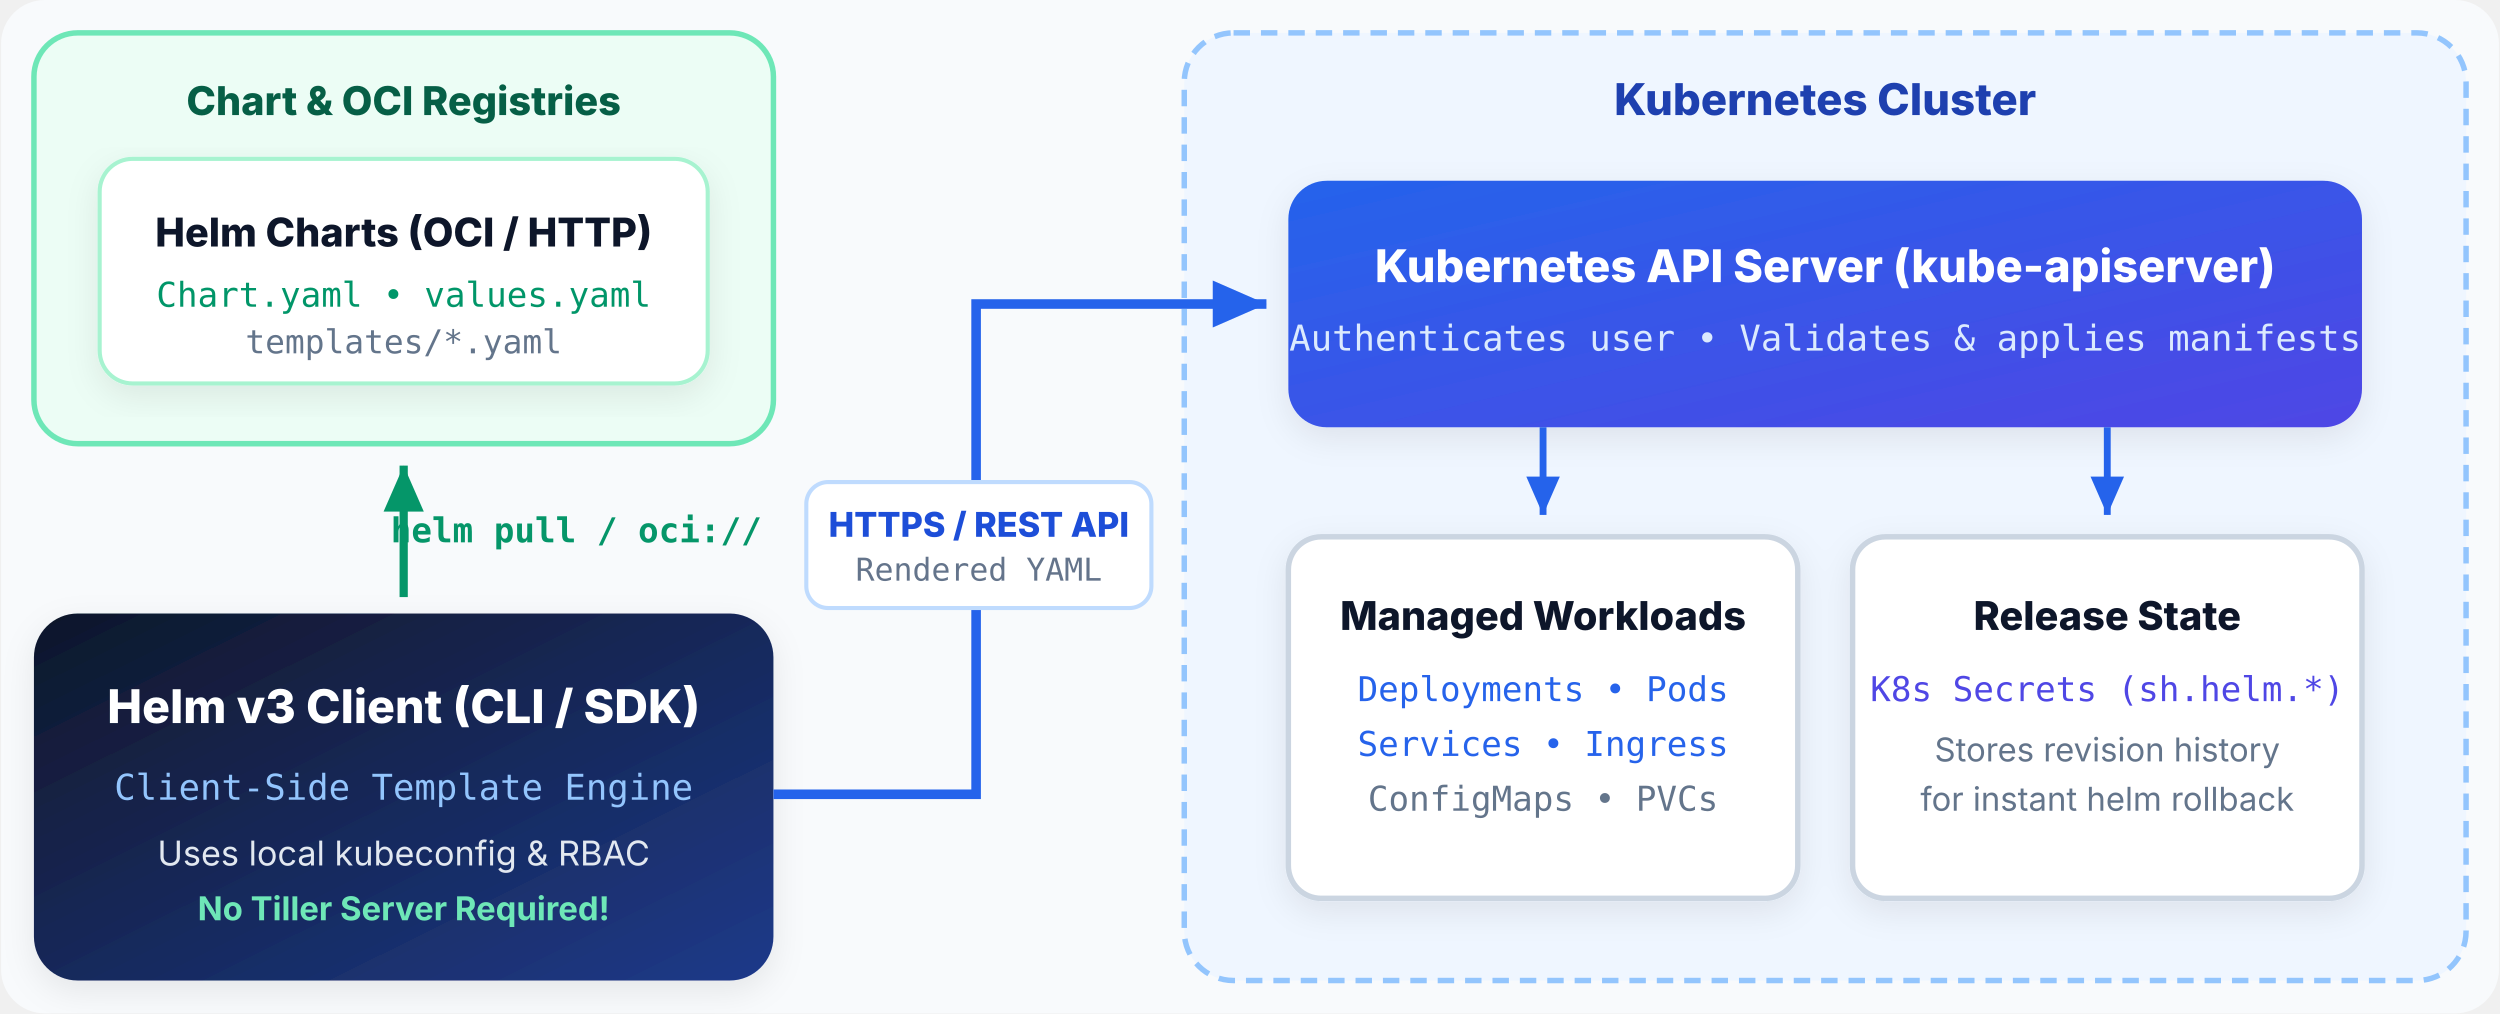
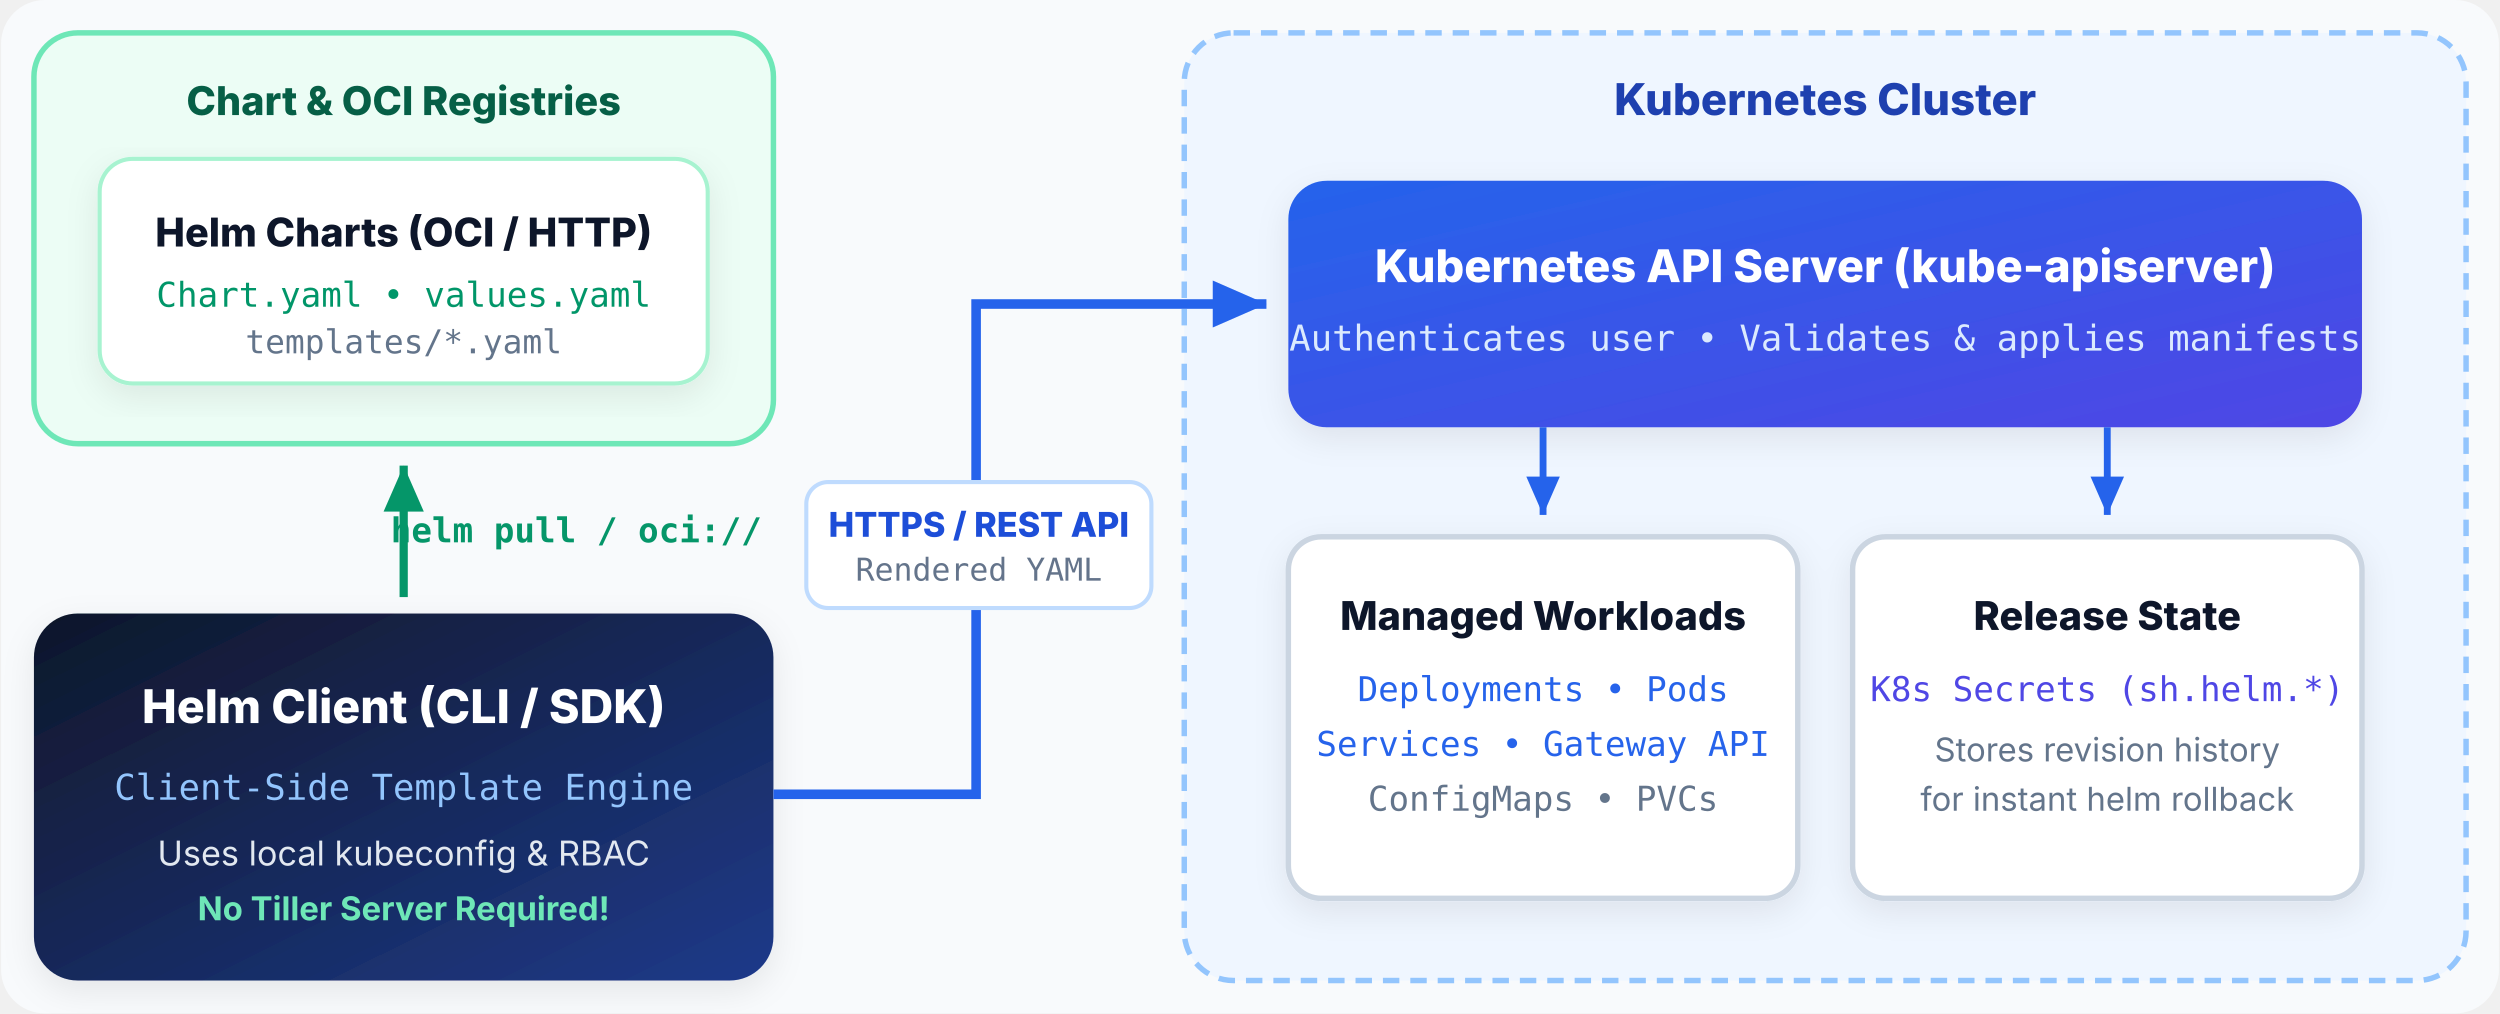
<svg xmlns="http://www.w3.org/2000/svg" viewBox="24 22 912 370" width="1120" height="454" font-family="'Inter', -apple-system, BlinkMacSystemFont, 'Segoe UI', sans-serif">
  <defs>
    <linearGradient id="helmGrad" x1="0" y1="0" x2="1" y2="1">
      <stop offset="0%" stop-color="#0f172a" />
      <stop offset="100%" stop-color="#1e3a8a" />
    </linearGradient>
    <linearGradient id="k8sGrad" x1="0" y1="0" x2="1" y2="1">
      <stop offset="0%" stop-color="#2563eb" />
      <stop offset="100%" stop-color="#4f46e5" />
    </linearGradient>
    <marker id="arrowBlue" viewBox="0 0 10 10" refX="8" refY="5" markerWidth="7" markerHeight="7" orient="auto-start-reverse">
      <path d="M 0 1.5 L 8 5 L 0 8.5 z" fill="#2563eb" />
    </marker>
    <marker id="arrowGreen" viewBox="0 0 10 10" refX="8" refY="5" markerWidth="7" markerHeight="7" orient="auto-start-reverse">
      <path d="M 0 1.5 L 8 5 L 0 8.5 z" fill="#059669" />
    </marker>
    <filter id="cardShadow" x="-10%" y="-10%" width="120%" height="125%">
      <feDropShadow dx="0" dy="4" stdDeviation="6" flood-color="#0f172a" flood-opacity="0.08" />
    </filter>
  </defs>
  <rect x="24" y="22" width="912" height="370" rx="16" fill="#f8fafc" />
  <rect x="36" y="34" width="270" height="150" rx="16" fill="#ecfdf5" stroke="#6ee7b7" stroke-width="2" />
  <text x="171" y="64" text-anchor="middle" font-size="14.5" font-weight="800" fill="#065f46">Chart &amp; OCI Registries</text>
  <g filter="url(#cardShadow)">
    <rect x="60" y="80" width="222" height="82" rx="12" fill="#ffffff" stroke="#a7f3d0" stroke-width="1.5" />
    <text x="171" y="112" text-anchor="middle" font-size="14.5" font-weight="800" fill="#0f172a">Helm Charts (OCI / HTTP)</text>
    <text x="171" y="134" text-anchor="middle" font-size="12.5" font-family="'JetBrains Mono', monospace" fill="#059669">Chart.yaml • values.yaml</text>
    <text x="171" y="151" text-anchor="middle" font-size="12" font-family="'JetBrains Mono', monospace" fill="#64748b">templates/*.yaml</text>
  </g>
  <g filter="url(#cardShadow)">
    <rect x="36" y="246" width="270" height="134" rx="16" fill="url(#helmGrad)" />
-     <text x="171" y="286" text-anchor="middle" font-size="17" font-weight="800" fill="#ffffff">Helm v3 Client (CLI / SDK)</text>
+     <text x="171" y="286" text-anchor="middle" font-size="17" font-weight="800" fill="#ffffff">Helm Client (CLI / SDK)</text>
    <text x="171" y="314" text-anchor="middle" font-size="13" font-family="'JetBrains Mono', monospace" fill="#93c5fd">Client-Side Template Engine</text>
    <text x="171" y="338" text-anchor="middle" font-size="12.5" fill="#e2e8f0">Uses local kubeconfig &amp; RBAC</text>
    <text x="171" y="358" text-anchor="middle" font-size="12" font-weight="700" fill="#6ee7b7">No Tiller Server Required!</text>
  </g>
  <line x1="171" y1="240" x2="171" y2="192" stroke="#059669" stroke-width="3" marker-end="url(#arrowGreen)" />
  <text x="234" y="220" text-anchor="middle" font-size="12.5" font-family="'JetBrains Mono', monospace" font-weight="700" fill="#059669">helm pull / oci://</text>
  <rect x="456" y="34" width="468" height="346" rx="18" fill="#eff6ff" stroke="#93c5fd" stroke-width="2" stroke-dasharray="6 4" />
  <text x="690" y="64" text-anchor="middle" font-size="16" font-weight="800" fill="#1e40af">Kubernetes Cluster</text>
  <g filter="url(#cardShadow)">
    <rect x="494" y="88" width="392" height="90" rx="14" fill="url(#k8sGrad)" />
    <text x="690" y="125" text-anchor="middle" font-size="16.5" font-weight="800" fill="#ffffff">Kubernetes API Server (kube-apiserver)</text>
    <text x="690" y="150" text-anchor="middle" font-size="13" font-family="'JetBrains Mono', monospace" fill="#dbeafe">Authenticates user • Validates &amp; applies manifests</text>
    <rect x="494" y="218" width="186" height="132" rx="12" fill="#ffffff" stroke="#cbd5e1" stroke-width="2" />
    <text x="587" y="252" text-anchor="middle" font-size="14.5" font-weight="800" fill="#0f172a">Managed Workloads</text>
    <text x="587" y="278" text-anchor="middle" font-size="12.5" font-family="'JetBrains Mono', monospace" fill="#2563eb">Deployments • Pods</text>
-     <text x="587" y="298" text-anchor="middle" font-size="12.5" font-family="'JetBrains Mono', monospace" fill="#2563eb">Services • Ingress</text>
+     <text x="587" y="298" text-anchor="middle" font-size="12.5" font-family="'JetBrains Mono', monospace" fill="#2563eb">Services • Gateway API</text>
    <text x="587" y="318" text-anchor="middle" font-size="12.5" font-family="'JetBrains Mono', monospace" fill="#64748b">ConfigMaps • PVCs</text>
    <rect x="700" y="218" width="186" height="132" rx="12" fill="#ffffff" stroke="#cbd5e1" stroke-width="2" />
    <text x="793" y="252" text-anchor="middle" font-size="14.5" font-weight="800" fill="#0f172a">Release State</text>
    <text x="793" y="278" text-anchor="middle" font-size="12.5" font-family="'JetBrains Mono', monospace" fill="#4f46e5">K8s Secrets (sh.helm.*)</text>
    <text x="793" y="300" text-anchor="middle" font-size="12" fill="#64748b">Stores revision history</text>
    <text x="793" y="318" text-anchor="middle" font-size="12" fill="#64748b">for instant helm rollback</text>
  </g>
  <path d="M 306 312 L 380 312 L 380 133 L 486 133" fill="none" stroke="#2563eb" stroke-width="3.5" marker-end="url(#arrowBlue)" />
  <rect x="318" y="198" width="126" height="46" rx="8" fill="#ffffff" stroke="#bfdbfe" stroke-width="1.5" />
  <text x="381" y="218" text-anchor="middle" font-size="12.5" font-weight="800" fill="#1d4ed8">HTTPS / REST API</text>
  <text x="381" y="234" text-anchor="middle" font-size="11.5" font-family="'JetBrains Mono', monospace" fill="#64748b">Rendered YAML</text>
  <line x1="587" y1="178" x2="587" y2="210" stroke="#2563eb" stroke-width="2.5" marker-end="url(#arrowBlue)" />
  <line x1="793" y1="178" x2="793" y2="210" stroke="#2563eb" stroke-width="2.5" marker-end="url(#arrowBlue)" />
</svg>
